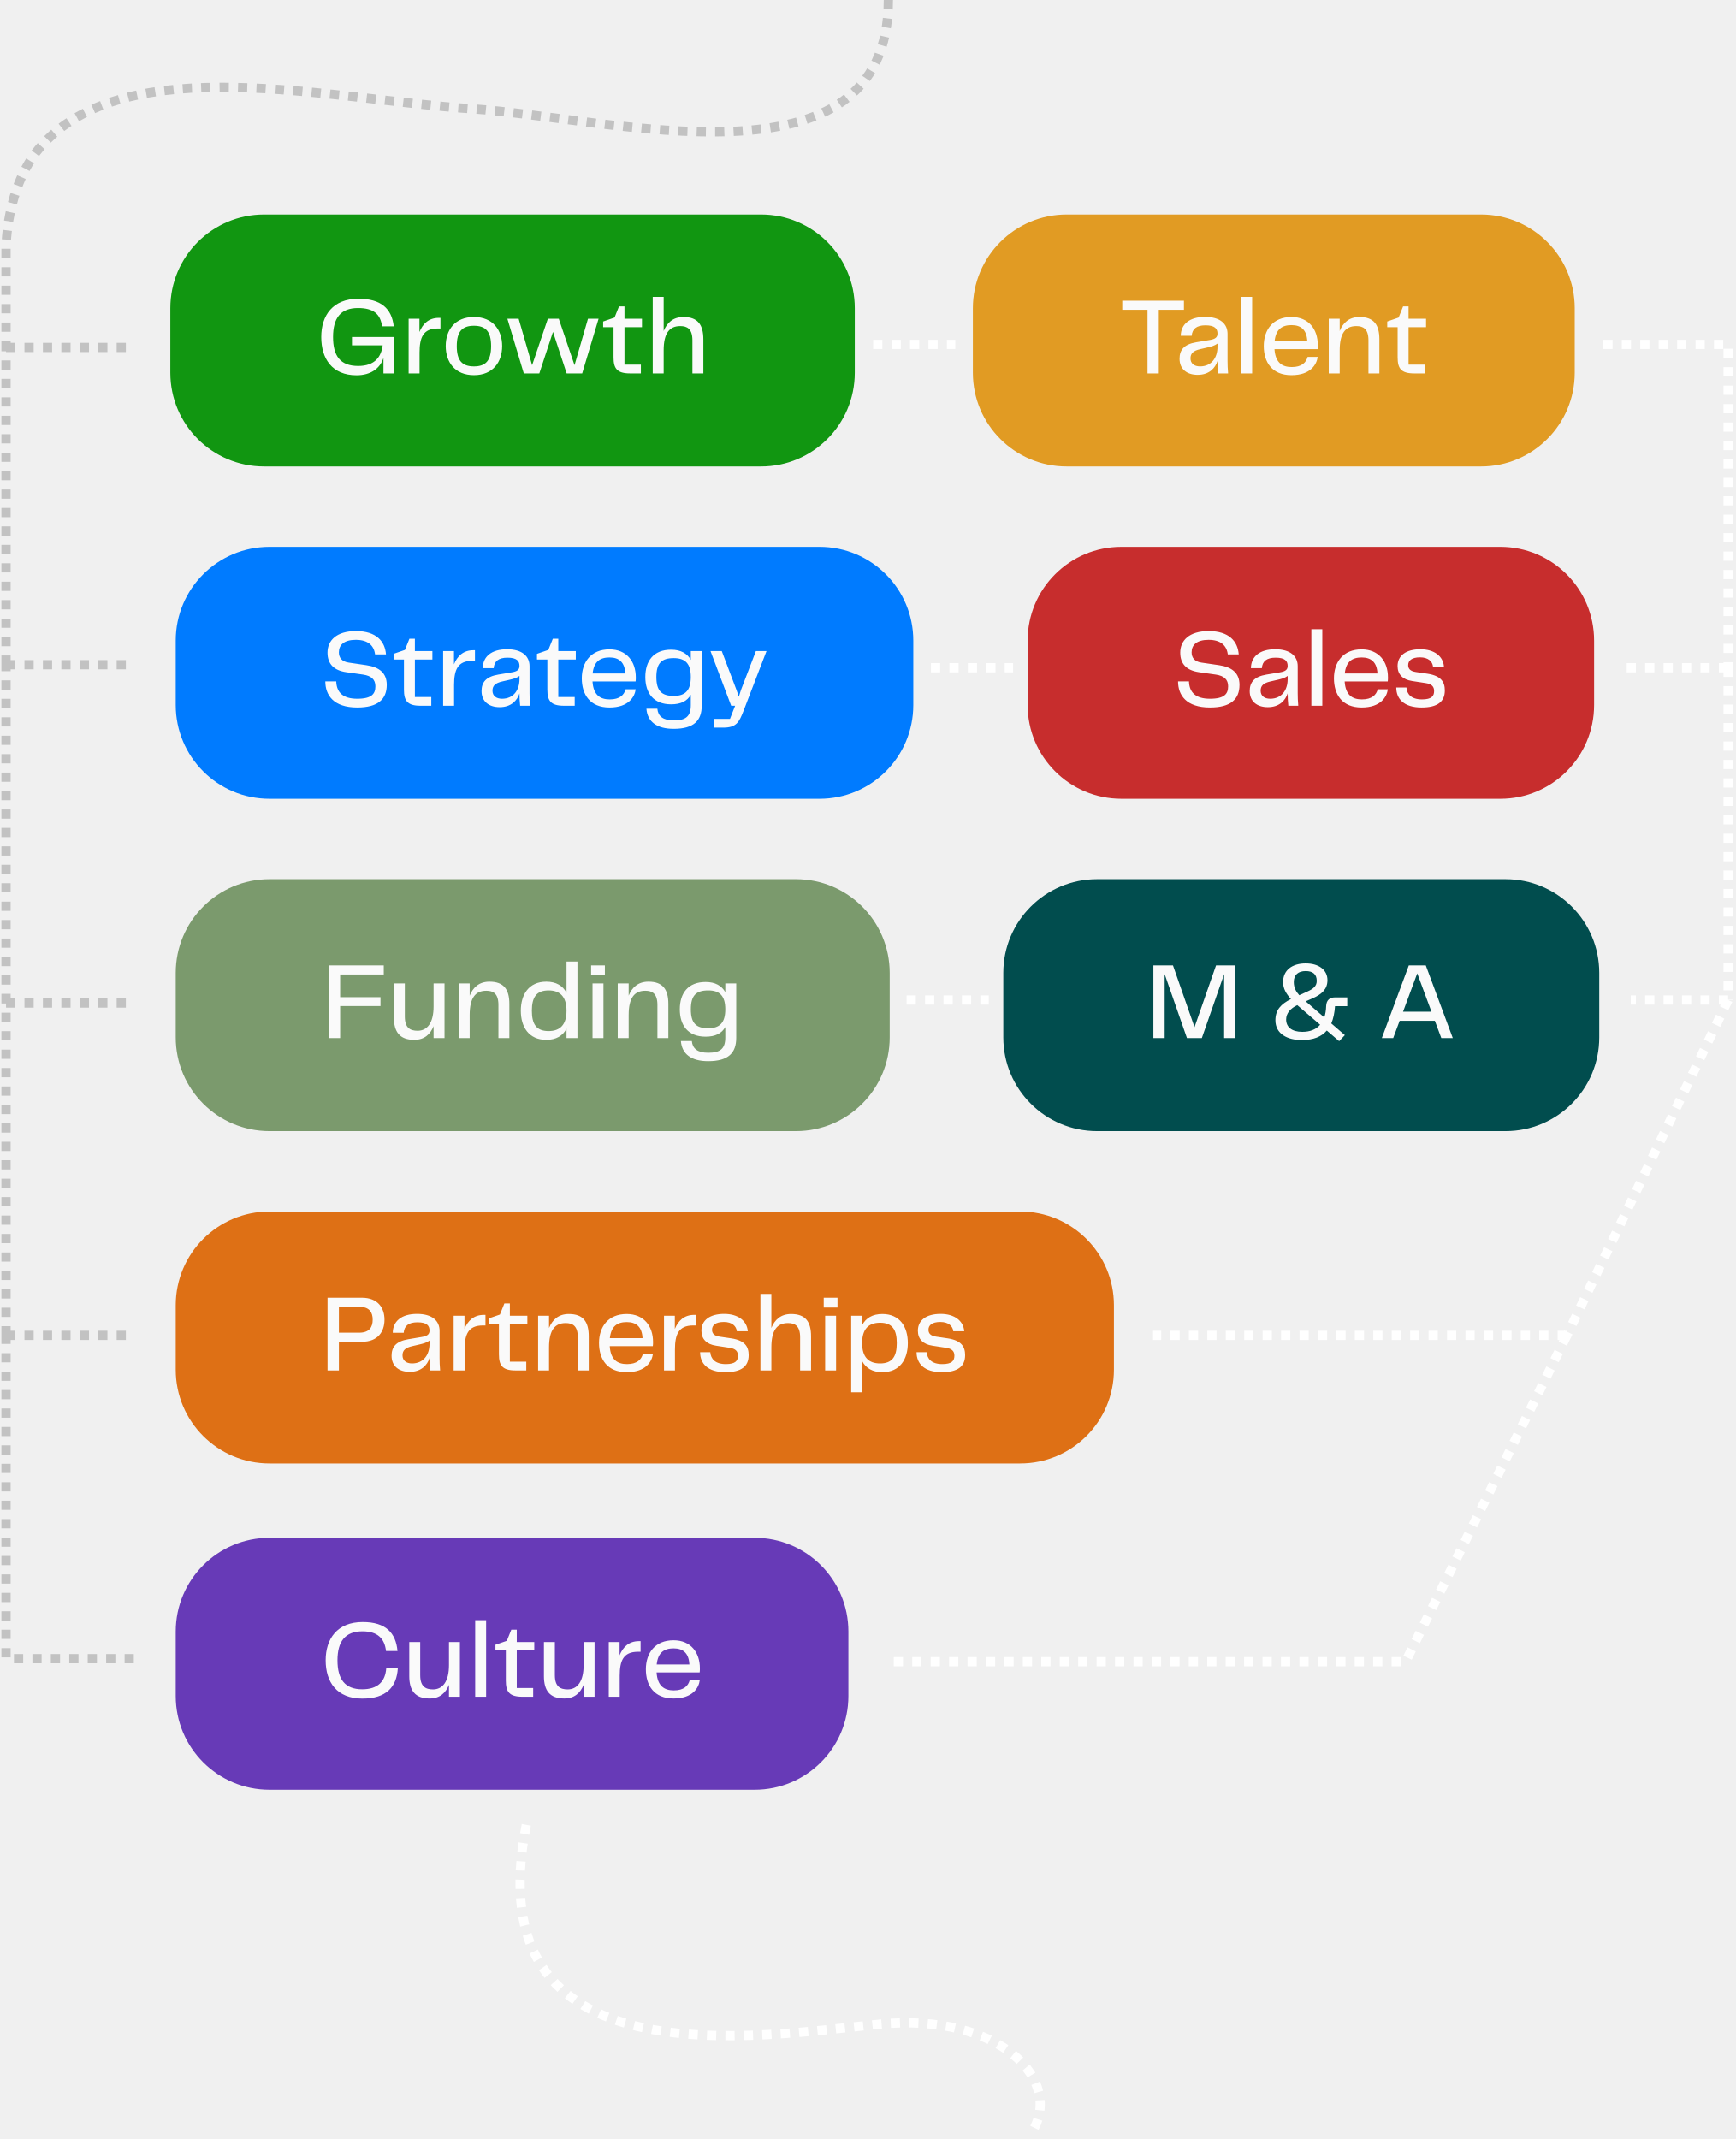
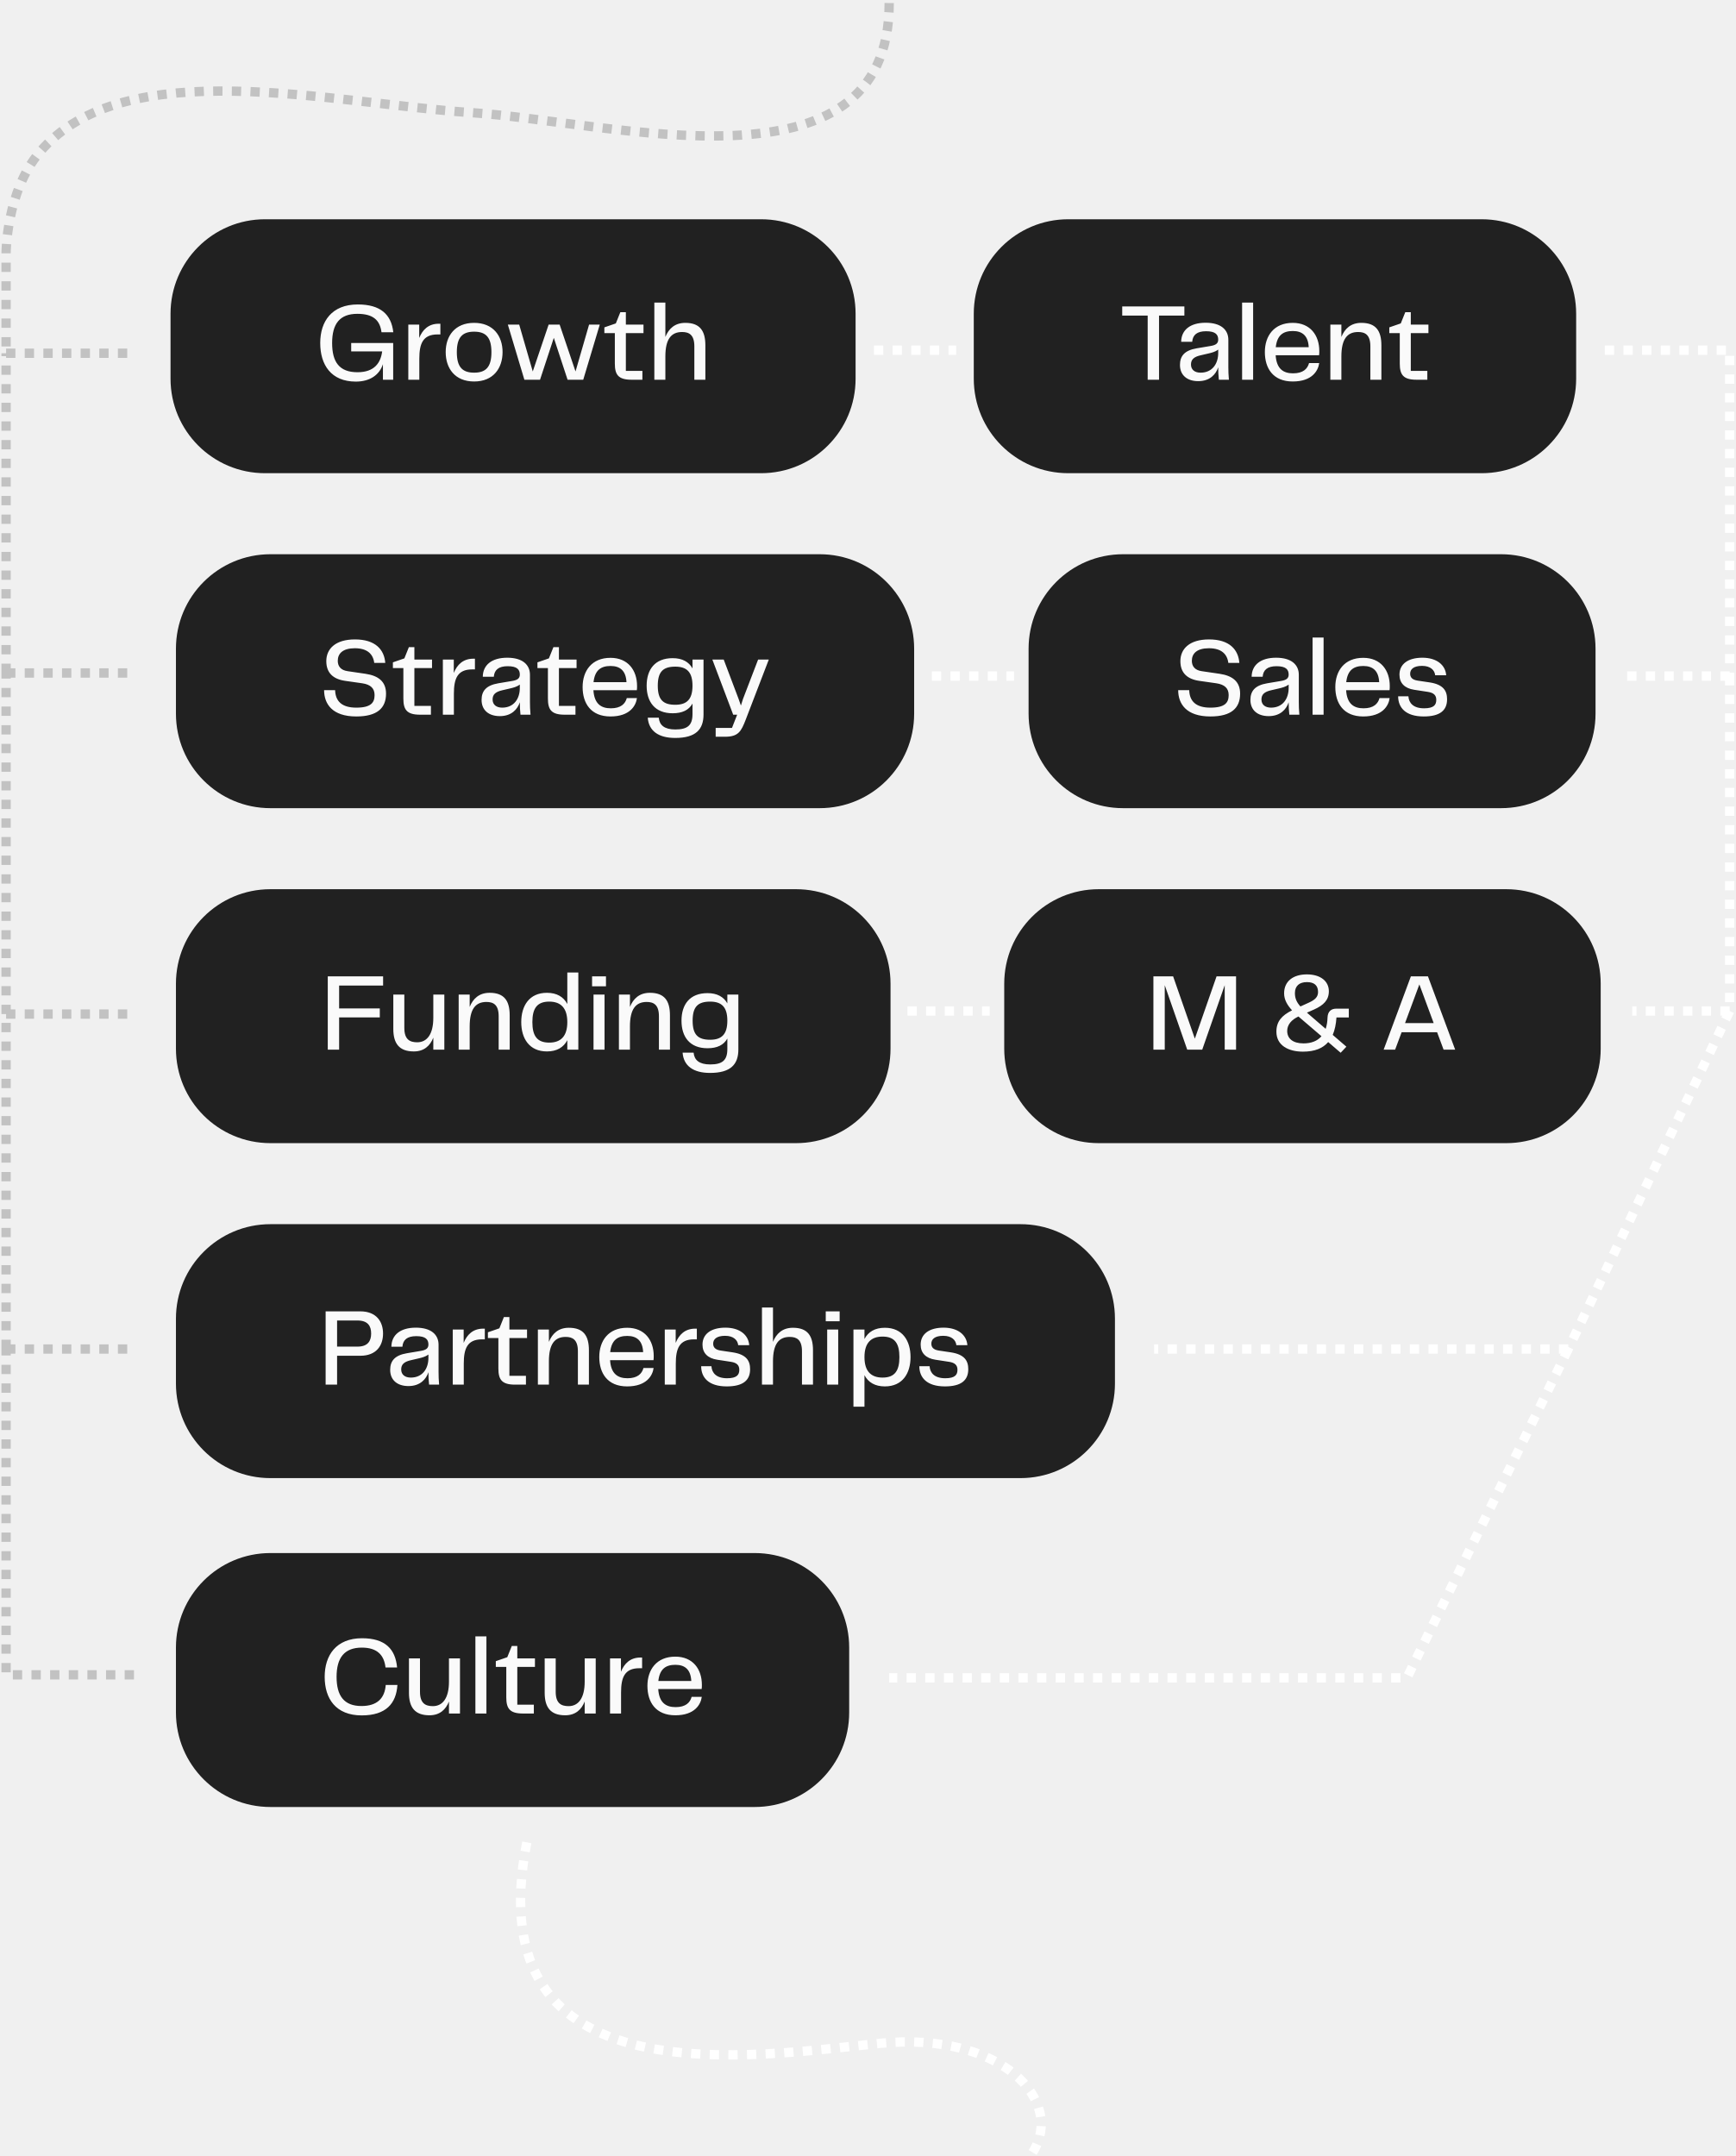
- <svg xmlns="http://www.w3.org/2000/svg" width="288" height="355" viewBox="0 0 288 355" fill="none">
-   <rect x="29.165" y="90.756" width="122.412" height="41.814" rx="15.559" fill="#007BFF" />
-   <path d="M53.99 113.084C53.99 115.352 55.333 117.421 59.289 117.421C62.737 117.421 64.189 116.042 64.189 113.665C64.189 111.669 62.918 110.707 60.813 110.398L57.855 109.963C56.73 109.799 56.24 109.146 56.24 108.257C56.24 107.041 57.093 106.188 59.053 106.188C61.103 106.188 62.065 107.15 62.247 108.602H64.061C63.898 106.442 62.465 104.736 59.071 104.736C55.841 104.736 54.353 106.297 54.353 108.311C54.353 110.199 55.423 111.269 57.474 111.56L60.269 111.959C61.63 112.159 62.301 112.776 62.301 113.901C62.301 115.135 61.721 115.969 59.289 115.969C56.911 115.969 55.859 114.917 55.804 113.084H53.99ZM71.579 117.131V115.679H68.857V109.455H71.761V108.057H68.857V106.007H67.95L67.206 107.858L65.319 108.511V109.455H67.043V114.463C67.043 116.278 67.587 117.131 69.783 117.131H71.579ZM78.555 107.912C76.868 107.912 75.888 108.91 75.343 110.253V108.057H73.546V117.131H75.361V113.665C75.361 111.197 75.942 109.672 78.374 109.672H78.827V107.912H78.555ZM82.933 117.367C84.856 117.367 85.854 116.224 86.217 115.08C86.217 115.806 86.254 116.423 86.326 117.131H87.978C87.905 116.278 87.887 115.734 87.887 115.062V110.562C87.887 108.892 86.653 107.749 84.148 107.749C81.572 107.749 80.138 108.965 80.12 110.888H81.934C82.025 109.745 82.733 109.146 84.221 109.146C85.782 109.146 86.217 109.709 86.217 110.525C86.217 111.16 85.818 111.433 84.947 111.578L82.678 111.959C80.646 112.304 79.92 113.247 79.92 114.699C79.92 116.369 81.082 117.367 82.933 117.367ZM83.314 115.969C82.37 115.969 81.735 115.498 81.735 114.627C81.735 113.792 82.225 113.356 83.35 113.102L84.602 112.812C85.147 112.685 85.727 112.54 86.217 112.177V112.721C86.217 114.536 85.219 115.969 83.314 115.969ZM95.38 117.131V115.679H92.658V109.455H95.562V108.057H92.658V106.007H91.751L91.007 107.858L89.119 108.511V109.455H90.843V114.463C90.843 116.278 91.388 117.131 93.584 117.131H95.38ZM101.203 116.078C99.642 116.078 98.481 115.389 98.336 113.102H105.486C105.522 112.866 105.522 112.649 105.522 112.413C105.522 109.818 104.034 107.767 101.149 107.767C98.045 107.767 96.557 109.926 96.557 112.576C96.557 115.262 97.918 117.421 101.149 117.421C104.342 117.421 105.341 115.643 105.504 114.391H103.834C103.58 115.334 102.854 116.078 101.203 116.078ZM101.167 109.11C102.782 109.11 103.689 109.945 103.78 111.777H98.354C98.572 109.763 99.606 109.11 101.167 109.11ZM114.651 109.509C114.052 108.438 112.981 107.821 111.384 107.821C108.462 107.821 107.101 109.69 107.101 112.358C107.101 115.026 108.462 116.895 111.384 116.895C112.981 116.895 114.052 116.369 114.651 115.298V117.04C114.651 118.909 113.798 119.563 111.82 119.563C110.005 119.563 109.207 118.837 109.098 117.621H107.283C107.446 119.799 109.043 120.96 111.802 120.96C115.195 120.96 116.465 119.563 116.465 117.095V108.057H114.651V109.509ZM111.82 115.498C109.805 115.498 108.934 114.663 108.934 112.358C108.934 110.053 109.805 109.219 111.82 109.219C113.725 109.219 114.651 110.126 114.651 112.358C114.651 114.59 113.725 115.498 111.82 115.498ZM122.967 114.536L122.622 115.625L122.241 114.536L119.791 108.057H117.922L121.351 117.131H122.005L121.152 119.309H118.466V120.76H120.027C122.222 120.76 122.676 119.853 123.42 117.929L127.213 108.057H125.453L122.967 114.536Z" fill="#FAFAFA" />
-   <rect x="28.268" y="35.601" width="113.598" height="41.814" rx="15.559" fill="#119611" />
-   <path d="M59.176 62.284C61.517 62.284 63.078 61.158 63.641 59.416V61.975H65.328V55.932H58.414V57.311H63.514C63.278 59.144 62.28 60.741 59.449 60.741C56.436 60.741 55.275 59.035 55.275 55.932C55.275 52.792 56.509 51.123 59.431 51.123C61.989 51.123 63.151 52.139 63.405 54.154H65.347C65.02 51.214 63.223 49.58 59.503 49.58C55.22 49.58 53.315 52.357 53.315 55.932C53.315 59.525 55.111 62.284 59.176 62.284ZM72.827 52.756C71.139 52.756 70.159 53.754 69.615 55.097V52.901H67.818V61.975H69.633V58.509C69.633 56.041 70.213 54.517 72.645 54.517H73.099V52.756H72.827ZM78.657 62.266C81.815 62.266 83.339 60.088 83.339 57.42C83.339 54.789 81.815 52.611 78.657 52.611C75.499 52.611 73.975 54.771 73.975 57.42C73.975 60.106 75.499 62.266 78.657 62.266ZM75.808 57.438C75.808 55.025 76.697 54.063 78.657 54.063C80.617 54.063 81.506 55.025 81.506 57.438C81.506 59.852 80.617 60.814 78.657 60.814C76.697 60.814 75.808 59.852 75.808 57.438ZM95.352 60.614L92.739 52.901H90.924L88.311 60.614L86.079 52.901H84.209L86.931 61.975H89.508L91.777 55.079L94.045 61.975H96.622L99.344 52.901H97.584L95.352 60.614ZM106.363 61.975V60.523H103.641V54.299H106.545V52.901H103.641V50.851H102.734L101.99 52.702L100.103 53.355V54.299H101.827V59.307C101.827 61.122 102.371 61.975 104.567 61.975H106.363ZM113.43 52.611C111.688 52.611 110.69 53.591 110.145 54.934V49.272H108.331V61.975H110.145V58.146C110.145 55.261 111.125 54.117 112.904 54.117C114.047 54.117 114.918 54.571 114.918 56.476V61.975H116.733V56.313C116.733 53.936 115.844 52.611 113.43 52.611Z" fill="#FAFAFA" />
-   <rect x="161.464" y="35.601" width="99.888" height="41.814" rx="15.559" fill="#E19B23" />
-   <path d="M186.258 49.907V51.413H190.45V61.975H192.319V51.413H196.493V49.907H186.258ZM198.778 62.211C200.701 62.211 201.699 61.068 202.062 59.924C202.062 60.65 202.099 61.267 202.171 61.975H203.823C203.75 61.122 203.732 60.578 203.732 59.906V55.406C203.732 53.736 202.498 52.593 199.994 52.593C197.417 52.593 195.983 53.809 195.965 55.732H197.78C197.87 54.589 198.578 53.99 200.066 53.99C201.627 53.99 202.062 54.553 202.062 55.369C202.062 56.005 201.663 56.277 200.792 56.422L198.524 56.803C196.491 57.148 195.765 58.092 195.765 59.543C195.765 61.213 196.927 62.211 198.778 62.211ZM199.159 60.814C198.215 60.814 197.58 60.342 197.58 59.471C197.58 58.636 198.07 58.2 199.195 57.946L200.447 57.656C200.992 57.529 201.572 57.384 202.062 57.021V57.565C202.062 59.38 201.064 60.814 199.159 60.814ZM207.812 61.975V49.272H205.997V61.975H207.812ZM214.39 60.922C212.829 60.922 211.668 60.233 211.523 57.946H218.673C218.709 57.711 218.709 57.493 218.709 57.257C218.709 54.662 217.221 52.611 214.335 52.611C211.232 52.611 209.744 54.771 209.744 57.42C209.744 60.106 211.105 62.266 214.335 62.266C217.529 62.266 218.527 60.487 218.691 59.235H217.021C216.767 60.178 216.041 60.922 214.39 60.922ZM214.354 53.954C215.969 53.954 216.876 54.789 216.967 56.622H211.541C211.758 54.607 212.793 53.954 214.354 53.954ZM225.629 52.611C223.887 52.611 222.888 53.591 222.344 54.934V52.901H220.529V61.975H222.344V58.146C222.344 55.261 223.324 54.117 225.102 54.117C226.246 54.117 227.117 54.571 227.117 56.476V61.975H228.932V56.313C228.932 53.936 228.042 52.611 225.629 52.611ZM236.497 61.975V60.523H233.775V54.299H236.679V52.901H233.775V50.851H232.868L232.124 52.702L230.236 53.355V54.299H231.96V59.307C231.96 61.122 232.505 61.975 234.7 61.975H236.497Z" fill="#FAFAFA" />
-   <rect x="29.165" y="145.912" width="118.495" height="41.814" rx="15.559" fill="#7B9A6D" />
-   <path d="M63.692 160.219H54.582V172.287H56.451V166.97H63.147V165.5H56.451V161.725H63.692V160.219ZM71.96 167.042C71.96 169.746 70.925 171.071 69.31 171.071C68.094 171.071 67.187 170.617 67.187 168.712V163.213H65.372V168.875C65.372 171.252 66.334 172.577 68.748 172.577C70.454 172.577 71.434 171.633 71.96 170.309V172.287H73.775V163.213H71.96V167.042ZM81.233 162.923C79.491 162.923 78.493 163.903 77.949 165.246V163.213H76.134V172.287H77.949V168.458C77.949 165.572 78.929 164.429 80.707 164.429C81.85 164.429 82.721 164.883 82.721 166.788V172.287H84.536V166.625C84.536 164.247 83.647 162.923 81.233 162.923ZM94.024 164.774C93.407 163.594 92.3 162.923 90.666 162.923C87.745 162.923 86.438 165.082 86.438 167.75C86.438 170.418 87.745 172.577 90.666 172.577C92.3 172.577 93.407 171.906 94.024 170.726V172.287H95.838V159.584H94.024V164.774ZM91.047 171.125C89.033 171.125 88.271 170 88.271 167.75C88.271 165.5 89.033 164.374 91.047 164.374C92.953 164.374 94.024 165.427 94.024 167.75C94.024 170.073 92.953 171.125 91.047 171.125ZM100.39 161.852V160.219H98.104V161.852H100.39ZM100.154 172.287V163.213H98.34V172.287H100.154ZM107.622 162.923C105.879 162.923 104.881 163.903 104.337 165.246V163.213H102.522V172.287H104.337V168.458C104.337 165.572 105.317 164.429 107.095 164.429C108.239 164.429 109.11 164.883 109.11 166.788V172.287H110.924V166.625C110.924 164.247 110.035 162.923 107.622 162.923ZM120.375 164.665C119.776 163.594 118.705 162.977 117.108 162.977C114.187 162.977 112.826 164.846 112.826 167.514C112.826 170.182 114.187 172.051 117.108 172.051C118.705 172.051 119.776 171.525 120.375 170.454V172.196C120.375 174.065 119.522 174.718 117.544 174.718C115.729 174.718 114.931 173.993 114.822 172.777H113.007C113.17 174.954 114.767 176.116 117.526 176.116C120.919 176.116 122.19 174.718 122.19 172.25V163.213H120.375V164.665ZM117.544 170.653C115.53 170.653 114.659 169.819 114.659 167.514C114.659 165.209 115.53 164.374 117.544 164.374C119.449 164.374 120.375 165.282 120.375 167.514C120.375 169.746 119.449 170.653 117.544 170.653Z" fill="#FAFAFA" />
-   <rect x="29.165" y="201.068" width="155.708" height="41.814" rx="15.559" fill="#DE7015" />
-   <path d="M60.057 215.375H54.359V227.443H56.246V222.688H60.057C62.743 222.688 63.813 220.982 63.813 219.022C63.813 217.099 62.743 215.375 60.057 215.375ZM56.246 221.182V216.881H59.603C61.309 216.881 61.853 217.788 61.853 219.022C61.853 220.256 61.309 221.182 59.603 221.182H56.246ZM68 227.678C69.924 227.678 70.922 226.535 71.285 225.392C71.285 226.118 71.321 226.735 71.394 227.443H73.045C72.972 226.59 72.954 226.045 72.954 225.374V220.873C72.954 219.204 71.72 218.06 69.216 218.06C66.639 218.06 65.205 219.276 65.187 221.2H67.002C67.093 220.057 67.8 219.458 69.289 219.458C70.849 219.458 71.285 220.02 71.285 220.837C71.285 221.472 70.886 221.744 70.014 221.889L67.746 222.271C65.713 222.615 64.988 223.559 64.988 225.011C64.988 226.68 66.149 227.678 68 227.678ZM68.381 226.281C67.438 226.281 66.802 225.809 66.802 224.938C66.802 224.103 67.292 223.668 68.418 223.414L69.67 223.123C70.214 222.996 70.795 222.851 71.285 222.488V223.033C71.285 224.847 70.287 226.281 68.381 226.281ZM80.299 218.224C78.612 218.224 77.632 219.222 77.087 220.565V218.369H75.29V227.443H77.105V223.976C77.105 221.508 77.686 219.984 80.118 219.984H80.571V218.224H80.299ZM87.342 227.443V225.991H84.62V219.766H87.523V218.369H84.62V216.318H83.712L82.968 218.169L81.081 218.823V219.766H82.805V224.775C82.805 226.59 83.349 227.443 85.545 227.443H87.342ZM94.408 218.078C92.666 218.078 91.668 219.058 91.123 220.401V218.369H89.309V227.443H91.123V223.613C91.123 220.728 92.103 219.585 93.882 219.585C95.025 219.585 95.896 220.038 95.896 221.944V227.443H97.711V221.781C97.711 219.403 96.822 218.078 94.408 218.078ZM104.064 226.39C102.503 226.39 101.341 225.7 101.196 223.414H108.346C108.383 223.178 108.383 222.96 108.383 222.724C108.383 220.129 106.895 218.078 104.009 218.078C100.906 218.078 99.418 220.238 99.418 222.888C99.418 225.573 100.779 227.733 104.009 227.733C107.203 227.733 108.201 225.954 108.364 224.702H106.695C106.441 225.646 105.715 226.39 104.064 226.39ZM104.027 219.421C105.642 219.421 106.55 220.256 106.64 222.089H101.214C101.432 220.075 102.467 219.421 104.027 219.421ZM115.212 218.224C113.524 218.224 112.544 219.222 112 220.565V218.369H110.203V227.443H112.018V223.976C112.018 221.508 112.598 219.984 115.03 219.984H115.484V218.224H115.212ZM116.195 224.412C116.195 226.263 117.411 227.733 120.406 227.733C123.037 227.733 124.253 226.771 124.253 224.902C124.253 223.505 123.636 222.47 121.386 222.125L119.426 221.835C118.446 221.69 118.174 221.236 118.174 220.692C118.174 219.966 118.736 219.403 120.133 219.403C121.531 219.403 122.202 220.111 122.293 220.946H124.108C123.981 219.24 122.529 218.06 120.188 218.06C117.811 218.06 116.413 219.113 116.413 220.855C116.413 222.234 117.266 223.105 118.845 223.341L121.095 223.686C122.057 223.831 122.474 224.249 122.474 224.993C122.474 225.827 122.075 226.39 120.46 226.39C118.7 226.39 117.956 225.519 117.883 224.412H116.195ZM131.305 218.078C129.563 218.078 128.565 219.058 128.021 220.401V214.739H126.206V227.443H128.021V223.613C128.021 220.728 129.001 219.585 130.779 219.585C131.922 219.585 132.794 220.038 132.794 221.944V227.443H134.608V221.781C134.608 219.403 133.719 218.078 131.305 218.078ZM138.996 217.008V215.375H136.71V217.008H138.996ZM138.76 227.443V218.369H136.946V227.443H138.76ZM146.441 218.078C144.808 218.078 143.701 218.75 143.084 219.93V218.369H141.269V231.072H143.084V225.882C143.701 227.061 144.808 227.733 146.441 227.733C149.363 227.733 150.669 225.573 150.669 222.906C150.669 220.238 149.363 218.078 146.441 218.078ZM146.06 226.281C144.154 226.281 143.084 225.229 143.084 222.906C143.084 220.583 144.154 219.53 146.06 219.53C148.074 219.53 148.836 220.655 148.836 222.906C148.836 225.156 148.074 226.281 146.06 226.281ZM152.118 224.412C152.118 226.263 153.334 227.733 156.328 227.733C158.96 227.733 160.176 226.771 160.176 224.902C160.176 223.505 159.559 222.47 157.308 222.125L155.348 221.835C154.368 221.69 154.096 221.236 154.096 220.692C154.096 219.966 154.659 219.403 156.056 219.403C157.453 219.403 158.125 220.111 158.216 220.946H160.03C159.903 219.24 158.452 218.06 156.11 218.06C153.733 218.06 152.336 219.113 152.336 220.855C152.336 222.234 153.189 223.105 154.768 223.341L157.018 223.686C157.98 223.831 158.397 224.249 158.397 224.993C158.397 225.827 157.998 226.39 156.383 226.39C154.622 226.39 153.878 225.519 153.806 224.412H152.118Z" fill="#FAFAFA" />
-   <rect x="29.165" y="255.221" width="111.64" height="41.814" rx="15.559" fill="#673AB7" />
-   <path d="M60.145 281.904C64.138 281.904 65.825 279.962 66.025 276.895H64.101C63.938 279.055 62.722 280.361 60.109 280.361C57.242 280.361 56.008 278.692 56.008 275.552C56.008 272.413 57.296 270.743 60.163 270.743C62.668 270.743 63.829 271.941 64.065 274.01H65.971C65.698 271.016 64.047 269.201 60.2 269.201C55.935 269.201 54.048 272.014 54.048 275.552C54.048 279.146 55.88 281.904 60.145 281.904ZM74.514 276.351C74.514 279.055 73.479 280.38 71.864 280.38C70.648 280.38 69.741 279.926 69.741 278.02V272.522H67.926V278.184C67.926 280.561 68.888 281.886 71.302 281.886C73.007 281.886 73.987 280.942 74.514 279.617V281.596H76.328V272.522H74.514V276.351ZM80.68 281.596V268.892H78.865V281.596H80.68ZM88.488 281.596V280.144H85.766V273.919H88.67V272.522H85.766V270.471H84.859L84.115 272.322L82.227 272.976V273.919H83.951V278.928C83.951 280.743 84.496 281.596 86.692 281.596H88.488ZM96.861 276.351C96.861 279.055 95.827 280.38 94.212 280.38C92.996 280.38 92.088 279.926 92.088 278.02V272.522H90.274V278.184C90.274 280.561 91.236 281.886 93.649 281.886C95.355 281.886 96.335 280.942 96.861 279.617V281.596H98.676V272.522H96.861V276.351ZM106.044 272.377C104.356 272.377 103.376 273.375 102.832 274.718V272.522H101.035V281.596H102.85V278.129C102.85 275.661 103.431 274.137 105.862 274.137H106.316V272.377H106.044ZM111.838 280.543C110.277 280.543 109.116 279.853 108.971 277.567H116.121C116.157 277.331 116.157 277.113 116.157 276.877C116.157 274.282 114.669 272.231 111.784 272.231C108.68 272.231 107.192 274.391 107.192 277.041C107.192 279.726 108.553 281.886 111.784 281.886C114.977 281.886 115.976 280.107 116.139 278.855H114.469C114.215 279.799 113.489 280.543 111.838 280.543ZM111.802 273.574C113.417 273.574 114.324 274.409 114.415 276.242H108.989C109.207 274.228 110.241 273.574 111.802 273.574Z" fill="#FAFAFA" />
-   <rect x="166.514" y="145.912" width="98.909" height="41.814" rx="15.559" fill="#014D4E" />
-   <path d="M205.035 160.219H201.823L198.248 170.472L194.673 160.219H191.424V172.287H193.293V161.67L196.995 172.287H199.463L203.166 161.67V172.287H205.035V160.219ZM223.599 165.536H221.512C220.768 165.536 220.133 165.935 220.097 166.988C220.078 167.695 219.97 168.312 219.788 168.857L216.848 166.316C216.794 166.28 216.758 166.225 216.703 166.189L217.865 165.681C219.443 164.973 220.314 164.12 220.314 162.669C220.314 160.981 218.899 159.892 216.703 159.892C214.435 159.892 212.947 161.017 212.947 163.013C212.947 164.084 213.491 164.973 214.253 165.808C212.565 166.661 211.676 167.623 211.676 169.329C211.676 171.615 213.691 172.613 216.05 172.613C217.992 172.613 219.334 172.051 220.206 171.035L222.256 172.795L223.2 171.797L220.95 169.855C221.294 169.056 221.494 168.077 221.567 166.988H223.599V165.536ZM216.703 161.162C217.865 161.162 218.536 161.67 218.536 162.796C218.536 163.649 217.973 164.102 217.03 164.538L215.632 165.173C215.052 164.52 214.725 163.884 214.725 162.977C214.725 161.761 215.487 161.162 216.703 161.162ZM216.141 171.252C214.362 171.252 213.455 170.436 213.455 169.202C213.455 168.185 214.144 167.369 215.306 166.824L215.814 167.26L219.099 170.073C218.427 170.853 217.429 171.252 216.141 171.252ZM241.114 172.287L236.632 160.219H233.819L229.337 172.287H231.224L232.295 169.419H238.138L239.209 172.287H241.114ZM235.216 161.543L237.576 167.913H232.857L235.216 161.543Z" fill="#FAFAFA" />
-   <rect x="170.553" y="90.756" width="94.013" height="41.814" rx="15.559" fill="#C72D2D" />
-   <path d="M195.516 113.084C195.516 115.352 196.859 117.421 200.815 117.421C204.263 117.421 205.715 116.042 205.715 113.665C205.715 111.669 204.444 110.707 202.339 110.398L199.381 109.963C198.256 109.799 197.766 109.146 197.766 108.257C197.766 107.041 198.619 106.188 200.579 106.188C202.63 106.188 203.591 107.15 203.773 108.602H205.588C205.424 106.442 203.991 104.736 200.597 104.736C197.367 104.736 195.879 106.297 195.879 108.311C195.879 110.199 196.949 111.269 199 111.56L201.795 111.959C203.156 112.159 203.827 112.776 203.827 113.901C203.827 115.135 203.247 115.969 200.815 115.969C198.437 115.969 197.385 114.917 197.33 113.084H195.516ZM210.423 117.367C212.346 117.367 213.344 116.224 213.707 115.08C213.707 115.806 213.744 116.423 213.816 117.131H215.468C215.395 116.278 215.377 115.734 215.377 115.062V110.562C215.377 108.892 214.143 107.749 211.639 107.749C209.062 107.749 207.628 108.965 207.61 110.888H209.425C209.515 109.745 210.223 109.146 211.711 109.146C213.272 109.146 213.707 109.709 213.707 110.525C213.707 111.16 213.308 111.433 212.437 111.578L210.169 111.959C208.136 112.304 207.41 113.247 207.41 114.699C207.41 116.369 208.572 117.367 210.423 117.367ZM210.804 115.969C209.86 115.969 209.225 115.498 209.225 114.627C209.225 113.792 209.715 113.356 210.84 113.102L212.092 112.812C212.637 112.685 213.217 112.54 213.707 112.177V112.721C213.707 114.536 212.709 115.969 210.804 115.969ZM219.457 117.131V104.428H217.642V117.131H219.457ZM226.035 116.078C224.474 116.078 223.313 115.389 223.168 113.102H230.318C230.354 112.866 230.354 112.649 230.354 112.413C230.354 109.818 228.866 107.767 225.98 107.767C222.877 107.767 221.389 109.926 221.389 112.576C221.389 115.262 222.75 117.421 225.98 117.421C229.174 117.421 230.172 115.643 230.336 114.391H228.666C228.412 115.334 227.686 116.078 226.035 116.078ZM225.999 109.11C227.614 109.11 228.521 109.945 228.612 111.777H223.186C223.403 109.763 224.438 109.11 225.999 109.11ZM231.734 114.1C231.734 115.951 232.95 117.421 235.944 117.421C238.575 117.421 239.791 116.459 239.791 114.59C239.791 113.193 239.174 112.159 236.924 111.814L234.964 111.523C233.984 111.378 233.712 110.925 233.712 110.38C233.712 109.654 234.274 109.092 235.672 109.092C237.069 109.092 237.74 109.799 237.831 110.634H239.646C239.519 108.928 238.067 107.749 235.726 107.749C233.349 107.749 231.951 108.801 231.951 110.543C231.951 111.923 232.804 112.794 234.383 113.03L236.633 113.374C237.595 113.52 238.013 113.937 238.013 114.681C238.013 115.516 237.613 116.078 235.998 116.078C234.238 116.078 233.494 115.207 233.421 114.1H231.734Z" fill="#FAFAFA" />
-   <path d="M147.438 0C147.438 32.592 101.487 19.555 78.259 18.051C55.031 16.547 20.716 7.951 6.555 24.569C1 31.088 1 41.116 1 41.116V57.663M22.208 275.278H1V221.626M1 221.626H22.208M1 221.626V166.47M1 166.47H22.208M1 166.47V110.312M1 110.312H22.208M1 110.312V57.663M1 57.663H22.208" stroke="#C2C2C2" stroke-width="1.534" stroke-dasharray="1.53 1.53" />
-   <path d="M144.914 57.161H158.547" stroke="white" stroke-width="1.534" stroke-dasharray="1.53 1.53" />
-   <path d="M154.508 110.813H168.142" stroke="white" stroke-width="1.534" stroke-dasharray="1.53 1.53" />
-   <path d="M150.468 165.969H164.102" stroke="white" stroke-width="1.534" stroke-dasharray="1.53 1.53" />
-   <path d="M266.104 57.161H286.807V110.813M286.807 110.813H269.134M286.807 110.813V165.969M286.807 165.969H270.649M286.807 165.969L260.045 221.626M260.045 221.626H191.37M260.045 221.626L233.282 275.779H147.438" stroke="white" stroke-width="1.534" stroke-dasharray="1.53 1.53" />
-   <path d="M87.348 302.856C78.764 345.977 125.725 337.955 145.924 335.949C166.122 333.943 176.726 345.476 171.171 354" stroke="white" stroke-width="1.534" stroke-dasharray="1.53 1.53" />
+ <svg xmlns="http://www.w3.org/2000/svg" width="285" height="354" viewBox="0 0 285 354" fill="none">
+   <rect x="28.888" y="91" width="121.21" height="41.696" rx="15.515" fill="#212121" />
+   <path d="M53.215 113.313C53.215 115.575 54.554 117.638 58.499 117.638C61.937 117.638 63.385 116.262 63.385 113.892C63.385 111.901 62.118 110.942 60.019 110.634L57.069 110.2C55.947 110.037 55.459 109.386 55.459 108.499C55.459 107.287 56.309 106.436 58.264 106.436C60.308 106.436 61.267 107.395 61.448 108.843H63.258C63.095 106.69 61.666 104.988 58.282 104.988C55.06 104.988 53.577 106.545 53.577 108.553C53.577 110.435 54.644 111.503 56.689 111.793L59.476 112.191C60.833 112.39 61.503 113.005 61.503 114.127C61.503 115.358 60.924 116.19 58.499 116.19C56.128 116.19 55.078 115.14 55.024 113.313H53.215ZM70.755 117.348V115.9H68.04V109.693H70.936V108.3H68.04V106.255H67.135L66.394 108.101L64.512 108.752V109.693H66.231V114.688C66.231 116.498 66.774 117.348 68.963 117.348H70.755ZM77.711 108.155C76.028 108.155 75.051 109.151 74.508 110.49V108.3H72.716V117.348H74.526V113.892C74.526 111.431 75.105 109.911 77.53 109.911H77.982V108.155H77.711ZM82.076 117.583C83.994 117.583 84.989 116.443 85.351 115.303C85.351 116.027 85.387 116.642 85.46 117.348H87.106C87.034 116.498 87.016 115.955 87.016 115.285V110.797C87.016 109.133 85.785 107.992 83.288 107.992C80.719 107.992 79.289 109.205 79.271 111.123H81.08C81.171 109.983 81.877 109.386 83.361 109.386C84.917 109.386 85.351 109.947 85.351 110.761C85.351 111.395 84.953 111.666 84.084 111.811L81.822 112.191C79.796 112.535 79.072 113.476 79.072 114.923C79.072 116.588 80.23 117.583 82.076 117.583ZM82.456 116.19C81.515 116.19 80.881 115.719 80.881 114.851C80.881 114.018 81.37 113.584 82.492 113.331L83.74 113.041C84.283 112.915 84.862 112.77 85.351 112.408V112.951C85.351 114.76 84.356 116.19 82.456 116.19ZM94.488 117.348V115.9H91.774V109.693H94.669V108.3H91.774V106.255H90.869L90.127 108.101L88.245 108.752V109.693H89.964V114.688C89.964 116.498 90.507 117.348 92.697 117.348H94.488ZM100.295 116.299C98.738 116.299 97.58 115.611 97.435 113.331H104.565C104.601 113.096 104.601 112.878 104.601 112.643C104.601 110.055 103.118 108.011 100.24 108.011C97.146 108.011 95.662 110.164 95.662 112.806C95.662 115.484 97.019 117.638 100.24 117.638C103.425 117.638 104.42 115.864 104.583 114.616H102.918C102.665 115.557 101.941 116.299 100.295 116.299ZM100.258 109.35C101.869 109.35 102.774 110.182 102.864 112.01H97.453C97.671 110.001 98.702 109.35 100.258 109.35ZM113.704 109.748C113.107 108.68 112.039 108.065 110.447 108.065C107.534 108.065 106.176 109.929 106.176 112.589C106.176 115.249 107.534 117.113 110.447 117.113C112.039 117.113 113.107 116.588 113.704 115.52V117.258C113.704 119.122 112.854 119.773 110.881 119.773C109.072 119.773 108.275 119.049 108.167 117.837H106.357C106.52 120.008 108.113 121.166 110.863 121.166C114.247 121.166 115.514 119.773 115.514 117.312V108.3H113.704V109.748ZM110.881 115.719C108.873 115.719 108.004 114.887 108.004 112.589C108.004 110.291 108.873 109.458 110.881 109.458C112.781 109.458 113.704 110.363 113.704 112.589C113.704 114.815 112.781 115.719 110.881 115.719ZM121.997 114.76L121.653 115.846L121.273 114.76L118.83 108.3H116.966L120.386 117.348H121.037L120.187 119.52H117.509V120.967H119.065C121.255 120.967 121.707 120.063 122.449 118.144L126.231 108.3H124.476L121.997 114.76Z" fill="#FAFAFA" />
+   <rect x="28" y="36" width="112.483" height="41.696" rx="15.515" fill="#212121" />
+   <path d="M58.424 62.656C60.758 62.656 62.315 61.534 62.875 59.797V62.348H64.558V56.322H57.664V57.697H62.749C62.514 59.525 61.518 61.118 58.695 61.118C55.691 61.118 54.533 59.417 54.533 56.322C54.533 53.191 55.764 51.527 58.677 51.527C61.229 51.527 62.387 52.54 62.64 54.549H64.576C64.251 51.617 62.459 49.989 58.749 49.989C54.479 49.989 52.579 52.757 52.579 56.322C52.579 59.905 54.37 62.656 58.424 62.656ZM72.035 53.155C70.352 53.155 69.375 54.151 68.832 55.49V53.3H67.041V62.348H68.85V58.892C68.85 56.431 69.43 54.911 71.854 54.911H72.307V53.155H72.035ZM77.849 62.638C80.998 62.638 82.518 60.466 82.518 57.806C82.518 55.182 80.998 53.011 77.849 53.011C74.701 53.011 73.18 55.164 73.18 57.806C73.18 60.484 74.701 62.638 77.849 62.638ZM75.008 57.824C75.008 55.417 75.895 54.458 77.849 54.458C79.804 54.458 80.69 55.417 80.69 57.824C80.69 60.231 79.804 61.19 77.849 61.19C75.895 61.19 75.008 60.231 75.008 57.824ZM94.497 60.991L91.891 53.3H90.082L87.476 60.991L85.25 53.3H83.386L86.1 62.348H88.67L90.932 55.472L93.194 62.348H95.764L98.478 53.3H96.723L94.497 60.991ZM105.478 62.348V60.901H102.763V54.694H105.658V53.3H102.763V51.255H101.858L101.116 53.101L99.234 53.752V54.694H100.953V59.688C100.953 61.498 101.496 62.348 103.686 62.348H105.478ZM112.524 53.011C110.787 53.011 109.791 53.988 109.249 55.327V49.681H107.439V62.348H109.249V58.53C109.249 55.653 110.226 54.513 111.999 54.513C113.139 54.513 114.008 54.965 114.008 56.865V62.348H115.817V56.702C115.817 54.332 114.931 53.011 112.524 53.011Z" fill="#FAFAFA" />
+   <rect x="159.888" y="36" width="98.907" height="41.696" rx="15.515" fill="#212121" />
+   <path d="M184.262 50.314V51.816H188.442V62.348H190.306V51.816H194.468V50.314H184.262ZM196.746 62.583C198.665 62.583 199.66 61.443 200.022 60.303C200.022 61.027 200.058 61.642 200.13 62.348H201.777C201.705 61.498 201.687 60.955 201.687 60.285V55.797C201.687 54.133 200.456 52.992 197.959 52.992C195.389 52.992 193.96 54.205 193.942 56.123H195.751C195.842 54.983 196.547 54.386 198.031 54.386C199.588 54.386 200.022 54.947 200.022 55.761C200.022 56.395 199.624 56.666 198.755 56.811L196.493 57.191C194.466 57.535 193.743 58.476 193.743 59.923C193.743 61.588 194.901 62.583 196.746 62.583ZM197.127 61.19C196.186 61.19 195.552 60.719 195.552 59.851C195.552 59.019 196.041 58.584 197.163 58.331L198.411 58.041C198.954 57.915 199.533 57.77 200.022 57.408V57.951C200.022 59.76 199.027 61.19 197.127 61.19ZM205.755 62.348V49.681H203.946V62.348H205.755ZM212.315 61.299C210.758 61.299 209.6 60.611 209.455 58.331H216.585C216.621 58.096 216.621 57.878 216.621 57.643C216.621 55.055 215.138 53.011 212.26 53.011C209.166 53.011 207.682 55.164 207.682 57.806C207.682 60.484 209.039 62.638 212.26 62.638C215.445 62.638 216.44 60.864 216.603 59.616H214.938C214.685 60.557 213.961 61.299 212.315 61.299ZM212.278 54.35C213.889 54.35 214.794 55.182 214.884 57.01H209.473C209.691 55.001 210.722 54.35 212.278 54.35ZM223.522 53.011C221.784 53.011 220.789 53.988 220.246 55.327V53.3H218.437V62.348H220.246V58.53C220.246 55.653 221.223 54.513 222.997 54.513C224.137 54.513 225.006 54.965 225.006 56.865V62.348H226.815V56.702C226.815 54.332 225.928 53.011 223.522 53.011ZM234.359 62.348V60.901H231.645V54.694H234.54V53.3H231.645V51.255H230.74L229.998 53.101L228.116 53.752V54.694H229.835V59.688C229.835 61.498 230.378 62.348 232.568 62.348H234.359Z" fill="#FAFAFA" />
+   <rect x="28.888" y="146" width="117.331" height="41.696" rx="15.515" fill="#212121" />
+   <path d="M62.903 160.314H53.818V172.348H55.682V167.046H62.36V165.58H55.682V161.816H62.903V160.314ZM71.147 167.118C71.147 169.815 70.116 171.136 68.505 171.136C67.293 171.136 66.388 170.683 66.388 168.783V163.3H64.579V168.946C64.579 171.317 65.538 172.638 67.944 172.638C69.645 172.638 70.623 171.697 71.147 170.376V172.348H72.957V163.3H71.147V167.118ZM80.395 163.011C78.657 163.011 77.662 163.988 77.119 165.327V163.3H75.31V172.348H77.119V168.53C77.119 165.653 78.097 164.513 79.87 164.513C81.01 164.513 81.879 164.965 81.879 166.865V172.348H83.688V166.702C83.688 164.332 82.802 163.011 80.395 163.011ZM93.149 164.856C92.534 163.68 91.43 163.011 89.801 163.011C86.888 163.011 85.585 165.164 85.585 167.824C85.585 170.484 86.888 172.638 89.801 172.638C91.43 172.638 92.534 171.968 93.149 170.792V172.348H94.958V159.681H93.149V164.856ZM90.181 171.19C88.172 171.19 87.412 170.068 87.412 167.824C87.412 165.58 88.172 164.458 90.181 164.458C92.081 164.458 93.149 165.508 93.149 167.824C93.149 170.14 92.081 171.19 90.181 171.19ZM99.498 161.943V160.314H97.217V161.943H99.498ZM99.262 172.348V163.3H97.453V172.348H99.262ZM106.708 163.011C104.971 163.011 103.976 163.988 103.433 165.327V163.3H101.623V172.348H103.433V168.53C103.433 165.653 104.41 164.513 106.184 164.513C107.324 164.513 108.192 164.965 108.192 166.865V172.348H110.002V166.702C110.002 164.332 109.115 163.011 106.708 163.011ZM119.426 164.748C118.829 163.68 117.761 163.065 116.168 163.065C113.255 163.065 111.898 164.929 111.898 167.589C111.898 170.249 113.255 172.113 116.168 172.113C117.761 172.113 118.829 171.588 119.426 170.52V172.258C119.426 174.122 118.575 174.773 116.603 174.773C114.793 174.773 113.997 174.049 113.888 172.837H112.079C112.242 175.008 113.834 176.166 116.585 176.166C119.969 176.166 121.235 174.773 121.235 172.312V163.3H119.426V164.748ZM116.603 170.719C114.594 170.719 113.725 169.887 113.725 167.589C113.725 165.291 114.594 164.458 116.603 164.458C118.503 164.458 119.426 165.363 119.426 167.589C119.426 169.815 118.503 170.719 116.603 170.719Z" fill="#FAFAFA" />
+   <rect x="28.888" y="201" width="154.179" height="41.696" rx="15.515" fill="#212121" />
+   <path d="M59.148 215.314H53.466V227.348H55.348V222.607H59.148C61.826 222.607 62.894 220.906 62.894 218.951C62.894 217.033 61.826 215.314 59.148 215.314ZM55.348 221.105V216.816H58.696C60.397 216.816 60.94 217.721 60.94 218.951C60.94 220.182 60.397 221.105 58.696 221.105H55.348ZM67.069 227.583C68.987 227.583 69.982 226.443 70.344 225.303C70.344 226.027 70.38 226.642 70.453 227.348H72.099C72.027 226.498 72.009 225.955 72.009 225.285V220.797C72.009 219.132 70.778 217.992 68.281 217.992C65.712 217.992 64.282 219.205 64.264 221.123H66.073C66.164 219.983 66.87 219.386 68.353 219.386C69.91 219.386 70.344 219.947 70.344 220.761C70.344 221.394 69.946 221.666 69.077 221.811L66.815 222.191C64.789 222.534 64.065 223.475 64.065 224.923C64.065 226.588 65.223 227.583 67.069 227.583ZM67.449 226.19C66.508 226.19 65.874 225.719 65.874 224.851C65.874 224.018 66.363 223.584 67.485 223.331L68.734 223.041C69.276 222.914 69.856 222.77 70.344 222.408V222.951C70.344 224.76 69.349 226.19 67.449 226.19ZM79.333 218.155C77.65 218.155 76.673 219.15 76.13 220.49V218.3H74.338V227.348H76.148V223.892C76.148 221.431 76.727 219.911 79.152 219.911H79.605V218.155H79.333ZM86.356 227.348V225.9H83.641V219.693H86.537V218.3H83.641V216.255H82.736L81.995 218.101L80.112 218.752V219.693H81.832V224.688C81.832 226.498 82.374 227.348 84.564 227.348H86.356ZM93.402 218.01C91.665 218.01 90.67 218.988 90.127 220.327V218.3H88.317V227.348H90.127V223.53C90.127 220.652 91.104 219.512 92.877 219.512C94.017 219.512 94.886 219.965 94.886 221.865V227.348H96.696V221.702C96.696 219.331 95.809 218.01 93.402 218.01ZM103.03 226.298C101.474 226.298 100.316 225.611 100.171 223.331H107.301C107.337 223.095 107.337 222.878 107.337 222.643C107.337 220.055 105.853 218.01 102.976 218.01C99.882 218.01 98.398 220.164 98.398 222.806C98.398 225.484 99.755 227.638 102.976 227.638C106.161 227.638 107.156 225.864 107.319 224.616H105.654C105.401 225.557 104.677 226.298 103.03 226.298ZM102.994 219.35C104.605 219.35 105.509 220.182 105.6 222.01H100.189C100.406 220.001 101.438 219.35 102.994 219.35ZM114.147 218.155C112.464 218.155 111.487 219.15 110.944 220.49V218.3H109.152V227.348H110.962V223.892C110.962 221.431 111.541 219.911 113.966 219.911H114.418V218.155H114.147ZM115.128 224.326C115.128 226.172 116.34 227.638 119.326 227.638C121.95 227.638 123.163 226.678 123.163 224.815C123.163 223.421 122.547 222.39 120.303 222.046L118.349 221.756C117.372 221.612 117.1 221.159 117.1 220.616C117.1 219.892 117.661 219.331 119.055 219.331C120.448 219.331 121.118 220.037 121.208 220.87H123.018C122.891 219.169 121.443 217.992 119.109 217.992C116.738 217.992 115.345 219.042 115.345 220.779C115.345 222.154 116.196 223.023 117.77 223.258L120.014 223.602C120.973 223.747 121.389 224.163 121.389 224.905C121.389 225.737 120.991 226.298 119.38 226.298C117.625 226.298 116.883 225.43 116.811 224.326H115.128ZM130.195 218.01C128.458 218.01 127.463 218.988 126.92 220.327V214.681H125.11V227.348H126.92V223.53C126.92 220.652 127.897 219.512 129.67 219.512C130.81 219.512 131.679 219.965 131.679 221.865V227.348H133.489V221.702C133.489 219.331 132.602 218.01 130.195 218.01ZM137.864 216.943V215.314H135.584V216.943H137.864ZM137.629 227.348V218.3H135.819V227.348H137.629ZM145.288 218.01C143.659 218.01 142.555 218.68 141.94 219.856V218.3H140.131V230.967H141.94V225.792C142.555 226.968 143.659 227.638 145.288 227.638C148.201 227.638 149.504 225.484 149.504 222.824C149.504 220.164 148.201 218.01 145.288 218.01ZM144.908 226.19C143.008 226.19 141.94 225.14 141.94 222.824C141.94 220.508 143.008 219.458 144.908 219.458C146.917 219.458 147.677 220.58 147.677 222.824C147.677 225.068 146.917 226.19 144.908 226.19ZM150.949 224.326C150.949 226.172 152.161 227.638 155.147 227.638C157.771 227.638 158.984 226.678 158.984 224.815C158.984 223.421 158.368 222.39 156.125 222.046L154.17 221.756C153.193 221.612 152.922 221.159 152.922 220.616C152.922 219.892 153.482 219.331 154.876 219.331C156.269 219.331 156.939 220.037 157.029 220.87H158.839C158.712 219.169 157.265 217.992 154.93 217.992C152.56 217.992 151.166 219.042 151.166 220.779C151.166 222.154 152.017 223.023 153.591 223.258L155.835 223.602C156.794 223.747 157.21 224.163 157.21 224.905C157.21 225.737 156.812 226.298 155.202 226.298C153.446 226.298 152.704 225.43 152.632 224.326H150.949Z" fill="#FAFAFA" />
+   <rect x="28.888" y="255" width="110.543" height="41.696" rx="15.515" fill="#212121" />
+   <path d="M59.39 281.656C63.371 281.656 65.054 279.719 65.253 276.661H63.335C63.172 278.815 61.96 280.117 59.354 280.117C56.495 280.117 55.264 278.453 55.264 275.322C55.264 272.191 56.549 270.527 59.408 270.527C61.905 270.527 63.063 271.721 63.299 273.784H65.199C64.927 270.798 63.281 268.988 59.444 268.988C55.192 268.988 53.31 271.793 53.31 275.322C53.31 278.905 55.137 281.656 59.39 281.656ZM73.718 276.118C73.718 278.815 72.686 280.136 71.076 280.136C69.863 280.136 68.959 279.683 68.959 277.783V272.3H67.149V277.946C67.149 280.317 68.108 281.638 70.515 281.638C72.216 281.638 73.193 280.697 73.718 279.376V281.348H75.527V272.3H73.718V276.118ZM79.866 281.348V268.681H78.057V281.348H79.866ZM87.653 281.348V279.9H84.938V273.693H87.834V272.3H84.938V270.255H84.034L83.292 272.101L81.41 272.752V273.693H83.129V278.688C83.129 280.498 83.672 281.348 85.861 281.348H87.653ZM96.002 276.118C96.002 278.815 94.971 280.136 93.36 280.136C92.148 280.136 91.243 279.683 91.243 277.783V272.3H89.433V277.946C89.433 280.317 90.392 281.638 92.799 281.638C94.5 281.638 95.477 280.697 96.002 279.376V281.348H97.812V272.3H96.002V276.118ZM105.159 272.155C103.476 272.155 102.499 273.15 101.956 274.49V272.3H100.164V281.348H101.974V277.892C101.974 275.431 102.553 273.911 104.978 273.911H105.43V272.155H105.159ZM110.937 280.298C109.38 280.298 108.222 279.611 108.078 277.331H115.207C115.244 277.095 115.244 276.878 115.244 276.643C115.244 274.055 113.76 272.01 110.882 272.01C107.788 272.01 106.304 274.164 106.304 276.806C106.304 279.484 107.661 281.638 110.882 281.638C114.067 281.638 115.063 279.864 115.226 278.616H113.561C113.307 279.557 112.583 280.298 110.937 280.298ZM110.901 273.35C112.511 273.35 113.416 274.182 113.506 276.01H108.096C108.313 274.001 109.344 273.35 110.901 273.35Z" fill="#FAFAFA" />
+   <rect x="164.888" y="146" width="97.937" height="41.696" rx="15.515" fill="#212121" />
+   <path d="M202.954 160.314H199.751L196.186 170.539L192.621 160.314H189.382V172.348H191.246V161.762L194.937 172.348H197.398L201.09 161.762V172.348H202.954V160.314ZM221.466 165.616H219.385C218.643 165.616 218.009 166.015 217.973 167.064C217.955 167.77 217.847 168.385 217.666 168.928L214.734 166.395C214.68 166.358 214.644 166.304 214.589 166.268L215.747 165.761C217.322 165.055 218.19 164.205 218.19 162.757C218.19 161.074 216.779 159.988 214.589 159.988C212.327 159.988 210.843 161.11 210.843 163.101C210.843 164.169 211.386 165.055 212.146 165.888C210.463 166.738 209.577 167.697 209.577 169.398C209.577 171.679 211.585 172.674 213.938 172.674C215.874 172.674 217.213 172.113 218.082 171.1L220.127 172.855L221.068 171.86L218.824 169.923C219.168 169.127 219.367 168.15 219.439 167.064H221.466V165.616ZM214.589 161.255C215.747 161.255 216.417 161.762 216.417 162.884C216.417 163.734 215.856 164.187 214.915 164.621L213.522 165.254C212.942 164.603 212.617 163.97 212.617 163.065C212.617 161.852 213.377 161.255 214.589 161.255ZM214.028 171.317C212.255 171.317 211.35 170.502 211.35 169.272C211.35 168.258 212.038 167.444 213.196 166.901L213.703 167.336L216.978 170.14C216.308 170.919 215.313 171.317 214.028 171.317ZM238.931 172.348L234.462 160.314H231.657L227.187 172.348H229.069L230.137 169.489H235.964L237.031 172.348H238.931ZM233.05 161.635L235.403 167.987H230.698L233.05 161.635Z" fill="#FAFAFA" />
+   <rect x="168.888" y="91" width="93.089" height="41.696" rx="15.515" fill="#212121" />
+   <path d="M193.451 113.313C193.451 115.575 194.79 117.638 198.735 117.638C202.173 117.638 203.621 116.262 203.621 113.892C203.621 111.901 202.354 110.942 200.255 110.634L197.305 110.2C196.183 110.037 195.695 109.386 195.695 108.499C195.695 107.287 196.545 106.436 198.5 106.436C200.545 106.436 201.504 107.395 201.685 108.843H203.494C203.331 106.69 201.902 104.988 198.518 104.988C195.297 104.988 193.813 106.545 193.813 108.553C193.813 110.435 194.881 111.503 196.925 111.793L199.712 112.191C201.069 112.39 201.739 113.005 201.739 114.127C201.739 115.358 201.16 116.19 198.735 116.19C196.364 116.19 195.315 115.14 195.261 113.313H193.451ZM208.316 117.583C210.234 117.583 211.229 116.443 211.591 115.303C211.591 116.027 211.627 116.642 211.7 117.348H213.347C213.274 116.498 213.256 115.955 213.256 115.285V110.797C213.256 109.133 212.025 107.992 209.528 107.992C206.959 107.992 205.529 109.205 205.511 111.123H207.32C207.411 109.983 208.117 109.386 209.601 109.386C211.157 109.386 211.591 109.947 211.591 110.761C211.591 111.395 211.193 111.666 210.324 111.811L208.062 112.191C206.036 112.535 205.312 113.476 205.312 114.923C205.312 116.588 206.47 117.583 208.316 117.583ZM208.696 116.19C207.755 116.19 207.121 115.719 207.121 114.851C207.121 114.018 207.61 113.584 208.732 113.331L209.981 113.041C210.524 112.915 211.103 112.77 211.591 112.408V112.951C211.591 114.76 210.596 116.19 208.696 116.19ZM217.325 117.348V104.681H215.515V117.348H217.325ZM223.884 116.299C222.328 116.299 221.169 115.611 221.025 113.331H228.155C228.191 113.096 228.191 112.878 228.191 112.643C228.191 110.055 226.707 108.011 223.83 108.011C220.735 108.011 219.251 110.164 219.251 112.806C219.251 115.484 220.608 117.638 223.83 117.638C227.014 117.638 228.01 115.864 228.173 114.616H226.508C226.254 115.557 225.531 116.299 223.884 116.299ZM223.848 109.35C225.458 109.35 226.363 110.182 226.453 112.01H221.043C221.26 110.001 222.291 109.35 223.848 109.35ZM229.567 114.326C229.567 116.172 230.779 117.638 233.765 117.638C236.389 117.638 237.601 116.679 237.601 114.815C237.601 113.421 236.986 112.39 234.742 112.046L232.788 111.756C231.81 111.612 231.539 111.159 231.539 110.616C231.539 109.893 232.1 109.332 233.493 109.332C234.887 109.332 235.556 110.037 235.647 110.87H237.456C237.33 109.169 235.882 107.992 233.548 107.992C231.177 107.992 229.784 109.042 229.784 110.779C229.784 112.155 230.634 113.023 232.209 113.258L234.453 113.602C235.412 113.747 235.828 114.163 235.828 114.905C235.828 115.738 235.43 116.299 233.819 116.299C232.064 116.299 231.322 115.43 231.25 114.326H229.567Z" fill="#FAFAFA" />
+   <path d="M146 0.5C146 33 100.5 20 77.5 18.5C54.5 17 20.523 8.428 6.5 25C1 31.5 1 41.5 1 41.5V58M22 275H1V221.5M1 221.5H22M1 221.5V166.5M1 166.5H22M1 166.5V110.5M1 110.5H22M1 110.5V58M1 58H22" stroke="#C2C2C2" stroke-width="1.53" stroke-dasharray="1.53 1.53" />
+   <path d="M143.5 57.5H157" stroke="white" stroke-width="1.53" stroke-dasharray="1.53 1.53" />
+   <path d="M153 111H166.5" stroke="white" stroke-width="1.53" stroke-dasharray="1.53 1.53" />
+   <path d="M149 166H162.5" stroke="white" stroke-width="1.53" stroke-dasharray="1.53 1.53" />
+   <path d="M263.5 57.5H284V111M284 111H266.5M284 111V166M284 166H268M284 166L257.5 221.5M257.5 221.5H189.5M257.5 221.5L231 275.5H146" stroke="white" stroke-width="1.53" stroke-dasharray="1.53 1.53" />
+   <path d="M86.5 302.5C78 345.5 124.5 337.5 144.5 335.5C164.5 333.5 175 345 169.5 353.5" stroke="white" stroke-width="1.53" stroke-dasharray="1.53 1.53" />
</svg>
